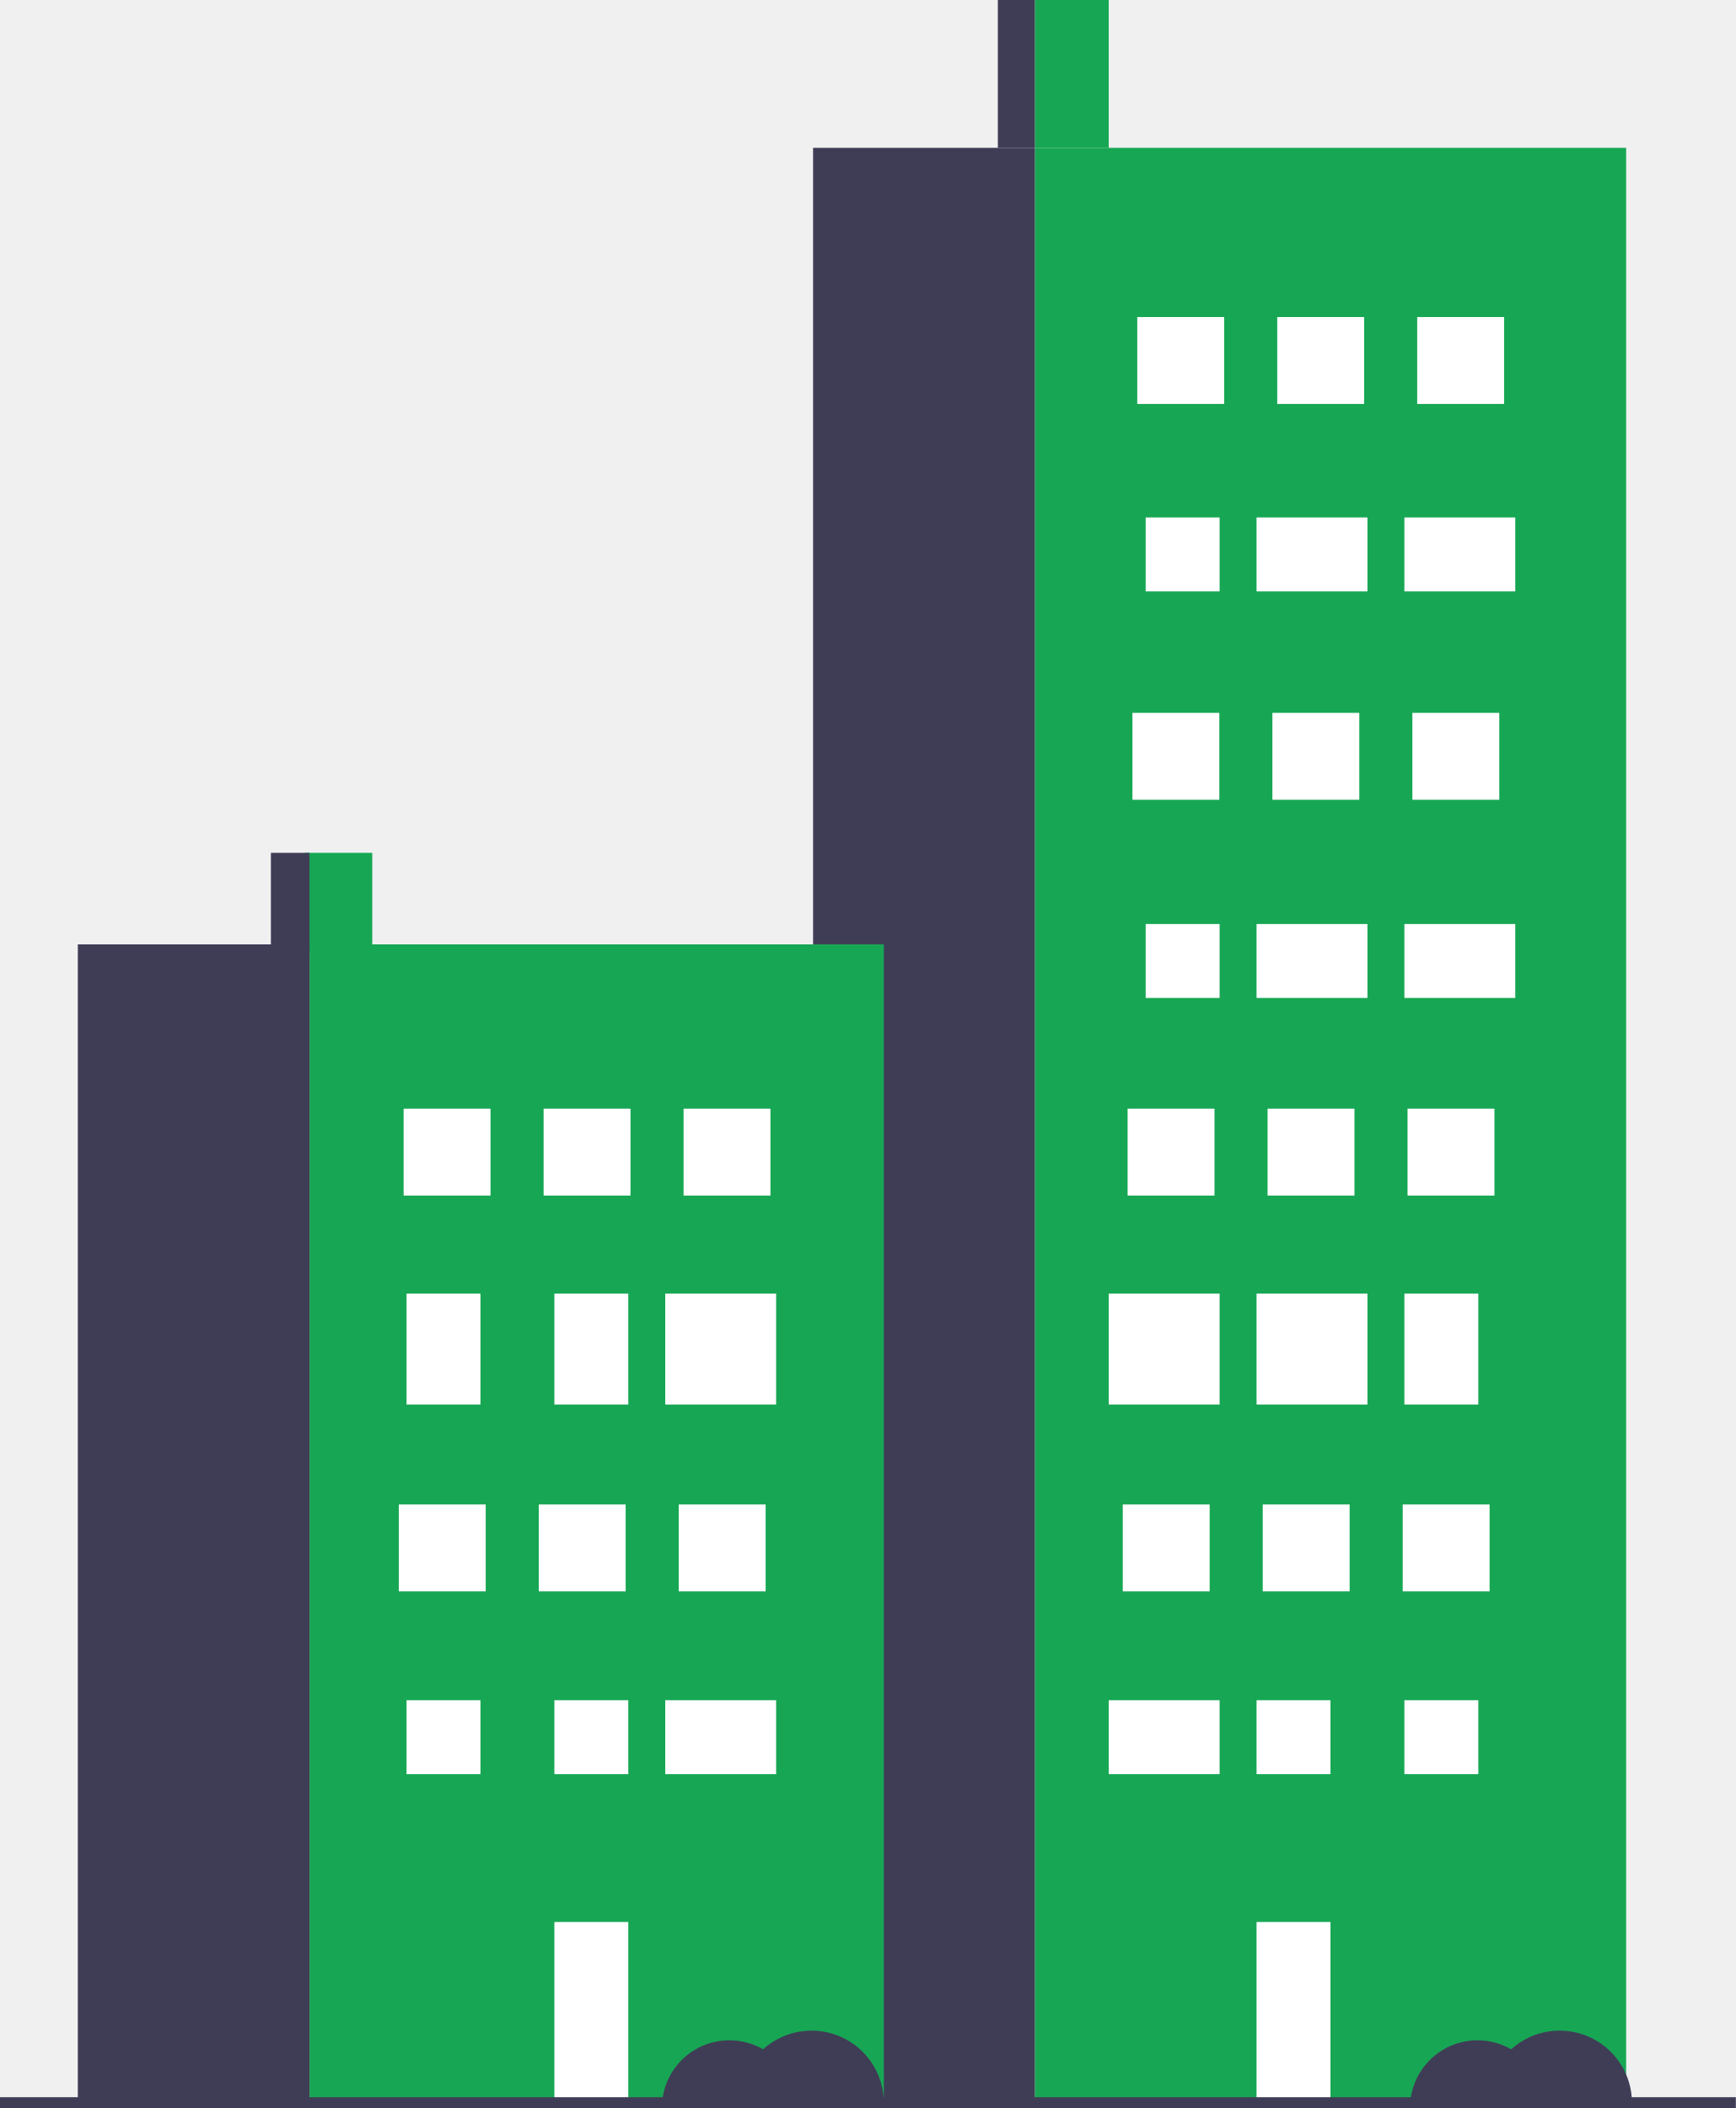
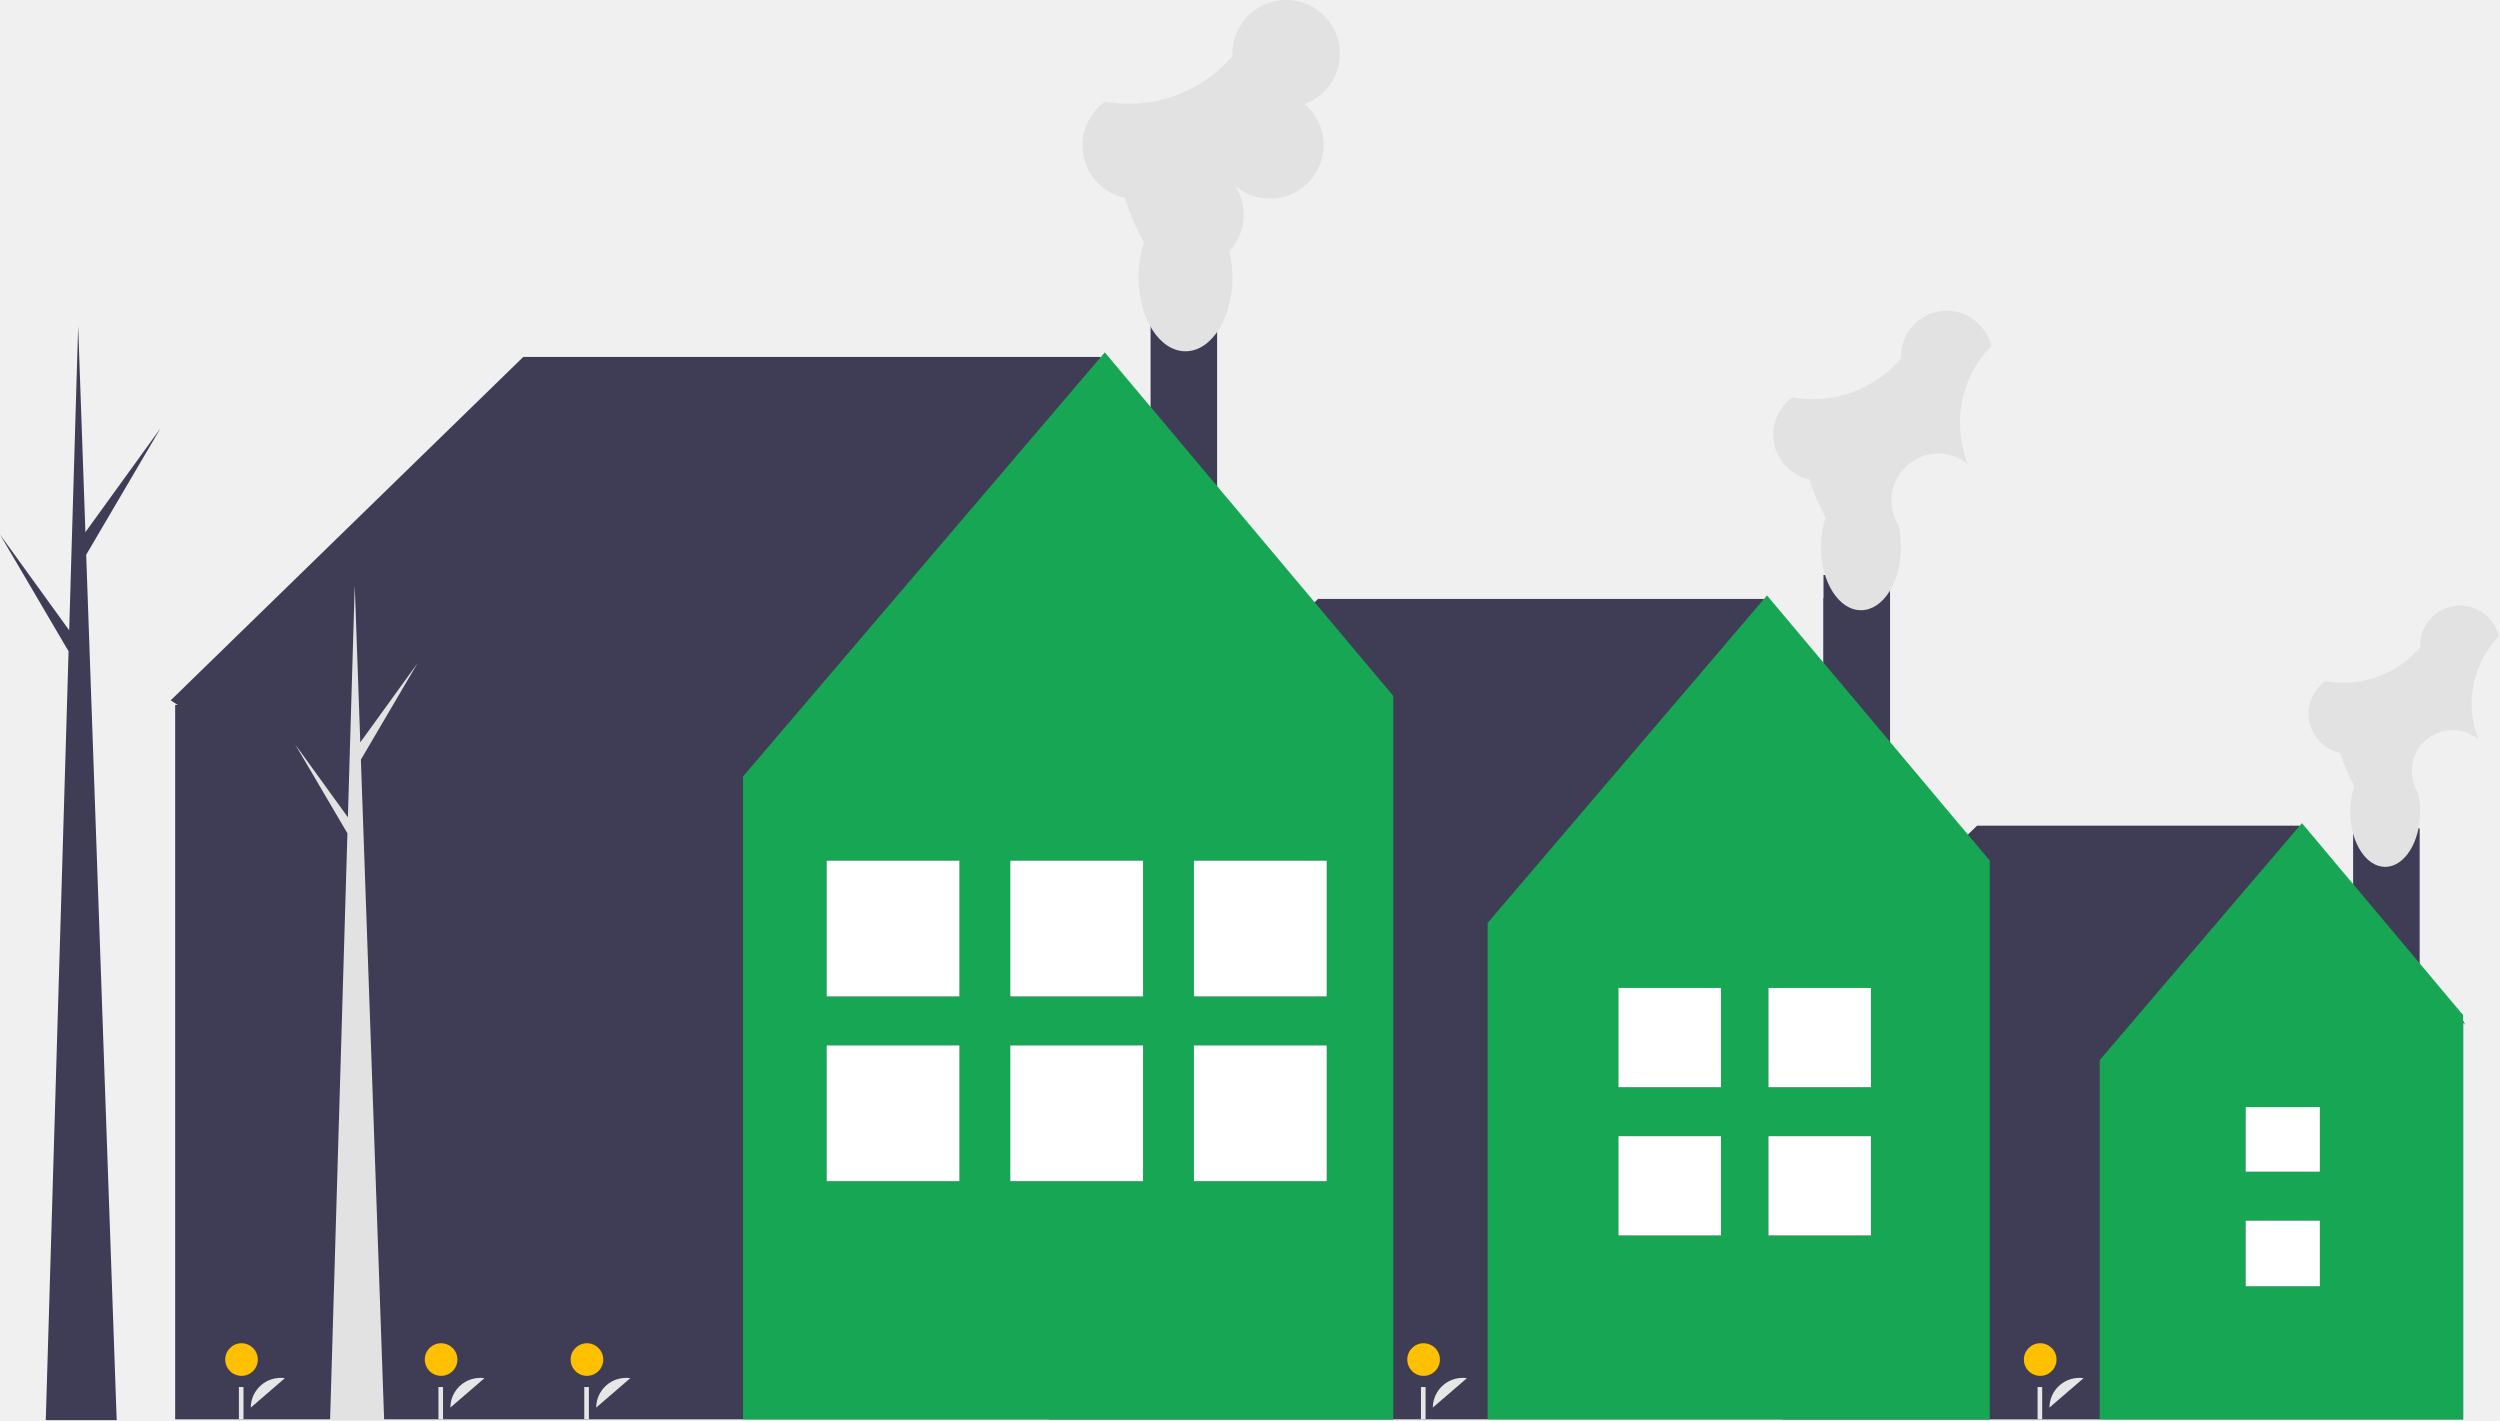
- <svg xmlns="http://www.w3.org/2000/svg" id="Group_453" data-name="Group 453" width="55" height="66.786" viewBox="0 0 55 66.786">
-   <rect id="Rectangle_523" data-name="Rectangle 523" width="2.342" height="4.684" transform="translate(32.788 0)" fill="#17a754" />
-   <rect id="Rectangle_524" data-name="Rectangle 524" width="18.736" height="62.064" transform="translate(32.788 4.684)" fill="#17a754" />
-   <rect id="Rectangle_525" data-name="Rectangle 525" width="7.026" height="62.064" transform="translate(25.762 4.684)" fill="#3f3d56" />
-   <rect id="Rectangle_526" data-name="Rectangle 526" width="2.753" height="2.753" transform="translate(44.904 10.045)" fill="#fff" />
-   <rect id="Rectangle_527" data-name="Rectangle 527" width="2.753" height="2.753" transform="translate(40.469 10.045)" fill="#fff" />
-   <rect id="Rectangle_528" data-name="Rectangle 528" width="2.753" height="2.753" transform="translate(36.034 10.045)" fill="#fff" />
-   <rect id="Rectangle_529" data-name="Rectangle 529" width="3.513" height="2.342" transform="translate(44.498 16.394)" fill="#fff" />
-   <rect id="Rectangle_530" data-name="Rectangle 530" width="3.513" height="2.342" transform="translate(39.814 16.394)" fill="#fff" />
-   <rect id="Rectangle_531" data-name="Rectangle 531" width="2.342" height="2.342" transform="translate(36.301 16.394)" fill="#fff" />
-   <rect id="Rectangle_532" data-name="Rectangle 532" width="2.753" height="2.753" transform="translate(44.751 22.585)" fill="#fff" />
-   <rect id="Rectangle_533" data-name="Rectangle 533" width="2.753" height="2.753" transform="translate(40.316 22.585)" fill="#fff" />
-   <rect id="Rectangle_534" data-name="Rectangle 534" width="2.753" height="2.753" transform="translate(35.881 22.585)" fill="#fff" />
-   <rect id="Rectangle_535" data-name="Rectangle 535" width="3.513" height="2.342" transform="translate(44.498 29.275)" fill="#fff" />
-   <rect id="Rectangle_536" data-name="Rectangle 536" width="3.513" height="2.342" transform="translate(39.814 29.275)" fill="#fff" />
-   <rect id="Rectangle_537" data-name="Rectangle 537" width="2.342" height="2.342" transform="translate(36.301 29.275)" fill="#fff" />
-   <rect id="Rectangle_538" data-name="Rectangle 538" width="2.753" height="2.753" transform="translate(44.598 35.125)" fill="#fff" />
-   <rect id="Rectangle_539" data-name="Rectangle 539" width="2.753" height="2.753" transform="translate(40.163 35.125)" fill="#fff" />
-   <rect id="Rectangle_540" data-name="Rectangle 540" width="2.753" height="2.753" transform="translate(35.728 35.125)" fill="#fff" />
-   <rect id="Rectangle_541" data-name="Rectangle 541" width="2.342" height="3.513" transform="translate(44.498 40.985)" fill="#fff" />
-   <rect id="Rectangle_542" data-name="Rectangle 542" width="3.513" height="3.513" transform="translate(39.814 40.985)" fill="#fff" />
-   <rect id="Rectangle_543" data-name="Rectangle 543" width="3.513" height="3.513" transform="translate(35.13 40.985)" fill="#fff" />
-   <rect id="Rectangle_544" data-name="Rectangle 544" width="2.753" height="2.753" transform="translate(44.445 47.665)" fill="#fff" />
-   <rect id="Rectangle_545" data-name="Rectangle 545" width="2.753" height="2.753" transform="translate(40.01 47.665)" fill="#fff" />
-   <rect id="Rectangle_546" data-name="Rectangle 546" width="2.753" height="2.753" transform="translate(35.575 47.665)" fill="#fff" />
-   <rect id="Rectangle_547" data-name="Rectangle 547" width="2.342" height="2.342" transform="translate(44.498 53.867)" fill="#fff" />
-   <rect id="Rectangle_548" data-name="Rectangle 548" width="2.342" height="2.342" transform="translate(39.814 53.867)" fill="#fff" />
-   <rect id="Rectangle_549" data-name="Rectangle 549" width="2.342" height="5.855" transform="translate(39.814 60.893)" fill="#fff" />
-   <rect id="Rectangle_550" data-name="Rectangle 550" width="3.513" height="2.342" transform="translate(35.13 53.867)" fill="#fff" />
-   <rect id="Rectangle_551" data-name="Rectangle 551" width="1.171" height="4.684" transform="translate(31.617 0)" fill="#3f3d56" />
-   <rect id="Rectangle_552" data-name="Rectangle 552" width="2.141" height="3.172" transform="translate(9.654 27.02)" fill="#17a754" />
-   <rect id="Rectangle_553" data-name="Rectangle 553" width="18.198" height="36.708" transform="translate(9.807 29.92)" fill="#17a754" />
-   <rect id="Rectangle_554" data-name="Rectangle 554" width="7.341" height="36.708" transform="translate(2.466 29.92)" fill="#3f3d56" />
-   <rect id="Rectangle_555" data-name="Rectangle 555" width="2.753" height="2.753" transform="translate(21.659 35.125)" fill="#fff" />
-   <rect id="Rectangle_556" data-name="Rectangle 556" width="2.753" height="2.753" transform="translate(17.224 35.125)" fill="#fff" />
-   <rect id="Rectangle_557" data-name="Rectangle 557" width="2.753" height="2.753" transform="translate(12.789 35.125)" fill="#fff" />
-   <rect id="Rectangle_558" data-name="Rectangle 558" width="3.513" height="3.513" transform="translate(21.078 40.985)" fill="#fff" />
-   <rect id="Rectangle_559" data-name="Rectangle 559" width="2.342" height="3.513" transform="translate(17.565 40.985)" fill="#fff" />
-   <rect id="Rectangle_560" data-name="Rectangle 560" width="2.342" height="3.513" transform="translate(12.881 40.985)" fill="#fff" />
-   <rect id="Rectangle_561" data-name="Rectangle 561" width="2.753" height="2.753" transform="translate(21.506 47.665)" fill="#fff" />
-   <rect id="Rectangle_562" data-name="Rectangle 562" width="2.753" height="2.753" transform="translate(17.071 47.665)" fill="#fff" />
-   <rect id="Rectangle_563" data-name="Rectangle 563" width="2.753" height="2.753" transform="translate(12.636 47.665)" fill="#fff" />
-   <rect id="Rectangle_564" data-name="Rectangle 564" width="3.513" height="2.342" transform="translate(21.078 53.867)" fill="#fff" />
-   <rect id="Rectangle_565" data-name="Rectangle 565" width="2.342" height="2.342" transform="translate(17.565 53.867)" fill="#fff" />
-   <rect id="Rectangle_566" data-name="Rectangle 566" width="2.342" height="5.855" transform="translate(17.565 60.893)" fill="#fff" />
-   <rect id="Rectangle_567" data-name="Rectangle 567" width="2.342" height="2.342" transform="translate(12.881 53.867)" fill="#fff" />
-   <rect id="Rectangle_568" data-name="Rectangle 568" width="1.223" height="3.082" transform="translate(8.583 27.02)" fill="#3f3d56" />
-   <rect id="Rectangle_569" data-name="Rectangle 569" width="55" height="0.343" transform="translate(0 66.444)" fill="#3f3d56" />
-   <path id="Path_1197" data-name="Path 1197" d="M532.011,673.291a2.129,2.129,0,0,1,1.066.286,2.291,2.291,0,0,1,3.828,1.7h-7.027A2.14,2.14,0,0,1,532.011,673.291Z" transform="translate(-485.196 -608.651)" fill="#3f3d56" />
-   <path id="Path_1198" data-name="Path 1198" d="M687.011,673.291a2.129,2.129,0,0,1,1.066.286,2.291,2.291,0,0,1,3.828,1.7h-7.027A2.139,2.139,0,0,1,687.011,673.291Z" transform="translate(-663.9 -608.651)" fill="#3f3d56" />
+ <svg xmlns="http://www.w3.org/2000/svg" id="Group_626" data-name="Group 626" width="95.189" height="54.072" viewBox="0 0 95.189 54.072">
+   <rect id="Rectangle_570" data-name="Rectangle 570" width="2.533" height="8.768" transform="translate(89.597 31.537)" fill="#3f3d56" />
+   <path id="Path_1199" data-name="Path 1199" d="M640.268,301.541l-6.305-7.58H621.688l-7.5,7.306.152.1h-.054v15.2H640.2v-15.2Z" transform="translate(-546.412 -262.522)" fill="#3f3d56" />
+   <path id="Path_1200" data-name="Path 1200" d="M950.128,432.822c0,.011,0,.022,0,.033a7.364,7.364,0,0,0,.537,1.232,3.073,3.073,0,0,0-.157.985c0,1.155.6,2.091,1.33,2.091s1.33-.936,1.33-2.091a3.17,3.17,0,0,0-.087-.743,1.556,1.556,0,0,1,2.307-2.023,3.7,3.7,0,0,1,.779-3.925,1.521,1.521,0,0,0-3,.355c0,.022,0,.044,0,.066a3.861,3.861,0,0,1-3.609,1.293,1.521,1.521,0,0,0,.567,2.725Z" transform="translate(-861.021 -404.156)" fill="#e2e2e2" />
+   <path id="Path_1201" data-name="Path 1201" d="M726.37,293.125l-7.7,9.023v13.676h13.834V300.431Z" transform="translate(-638.722 -261.783)" fill="#17a754" />
+   <rect id="Rectangle_571" data-name="Rectangle 571" width="2.825" height="2.497" transform="translate(85.505 46.478)" fill="#3f3d56" />
+   <rect id="Rectangle_572" data-name="Rectangle 572" width="2.825" height="2.458" transform="translate(85.505 42.155)" fill="#3f3d56" />
+   <rect id="Rectangle_573" data-name="Rectangle 573" width="2.825" height="2.497" transform="translate(85.505 46.478)" fill="#fff" />
+   <rect id="Rectangle_574" data-name="Rectangle 574" width="2.825" height="2.458" transform="translate(85.505 42.155)" fill="#fff" />
+   <path id="Path_1202" data-name="Path 1202" d="M134.977,154.123,123.8,140.816H101.835L88.41,153.892l.271.174h-.1v27.2h46.378v-27.2Z" transform="translate(-81.912 -127.225)" fill="#3f3d56" />
+   <rect id="Rectangle_575" data-name="Rectangle 575" width="2.533" height="8.768" transform="translate(43.809 12.345)" fill="#3f3d56" />
+   <rect id="Rectangle_576" data-name="Rectangle 576" width="2.533" height="8.768" transform="translate(69.431 22.769)" fill="#3f3d56" />
+   <rect id="Rectangle_577" data-name="Rectangle 577" width="2.533" height="8.768" transform="translate(69.431 21.892)" fill="#3f3d56" />
+   <path id="Path_1206" data-name="Path 1206" d="M410.262,230.154l-8.646-10.269H384.653l-10.367,10.1.209.135h-.075v21h35.812v-21Z" transform="translate(-334.471 -197.079)" fill="#3f3d56" />
+   <path id="Path_1207" data-name="Path 1207" d="M529.32,218.73,518.684,231.2v18.9H537.8V228.827Z" transform="translate(-462.04 -196.059)" fill="#17a754" />
+   <path id="Path_1208" data-name="Path 1208" d="M289.184,139.32,275.41,155.468v24.476h24.758V152.4Z" transform="translate(-247.118 -125.903)" fill="#17a754" />
+   <path id="Path_1209" data-name="Path 1209" d="M341.806,680.629a1.14,1.14,0,0,1,1.3-1.121" transform="translate(-324.659 -627.034)" fill="#e6e6e6" />
+   <circle id="Ellipse_60" data-name="Ellipse 60" cx="0.621" cy="0.621" r="0.621" transform="translate(16.174 51.145)" fill="#ffc000" />
+   <rect id="Rectangle_578" data-name="Rectangle 578" width="0.175" height="1.228" transform="translate(16.694 52.812)" fill="#e6e6e6" />
+   <path id="Path_1210" data-name="Path 1210" d="M389.452,680.629a1.14,1.14,0,0,1,1.3-1.121" transform="translate(-366.752 -627.034)" fill="#e6e6e6" />
+   <circle id="Ellipse_61" data-name="Ellipse 61" cx="0.621" cy="0.621" r="0.621" transform="translate(21.727 51.145)" fill="#ffc000" />
+   <rect id="Rectangle_579" data-name="Rectangle 579" width="0.175" height="1.228" transform="translate(22.247 52.812)" fill="#e6e6e6" />
+   <path id="Path_1211" data-name="Path 1211" d="M662.789,680.629a1.14,1.14,0,0,1,1.3-1.121" transform="translate(-608.234 -627.034)" fill="#e6e6e6" />
+   <circle id="Ellipse_62" data-name="Ellipse 62" cx="0.621" cy="0.621" r="0.621" transform="translate(53.583 51.145)" fill="#ffc000" />
+   <rect id="Rectangle_580" data-name="Rectangle 580" width="0.175" height="1.228" transform="translate(54.104 52.812)" fill="#e6e6e6" />
+   <path id="Path_1212" data-name="Path 1212" d="M864.24,680.629a1.14,1.14,0,0,1,1.3-1.121" transform="translate(-786.206 -627.034)" fill="#e6e6e6" />
+   <circle id="Ellipse_63" data-name="Ellipse 63" cx="0.621" cy="0.621" r="0.621" transform="translate(77.061 51.145)" fill="#ffc000" />
+   <rect id="Rectangle_581" data-name="Rectangle 581" width="0.175" height="1.228" transform="translate(77.582 52.812)" fill="#e6e6e6" />
+   <path id="Path_1213" data-name="Path 1213" d="M276.606,680.629a1.14,1.14,0,0,1,1.3-1.121" transform="translate(-267.058 -627.034)" fill="#e6e6e6" />
+   <circle id="Ellipse_64" data-name="Ellipse 64" cx="0.621" cy="0.621" r="0.621" transform="translate(8.575 51.145)" fill="#ffc000" />
+   <rect id="Rectangle_582" data-name="Rectangle 582" width="0.175" height="1.228" transform="translate(9.096 52.812)" fill="#e6e6e6" />
+   <path id="Path_1214" data-name="Path 1214" d="M775.387,337.327c0,.013,0,.025,0,.038a8.451,8.451,0,0,0,.615,1.411,3.516,3.516,0,0,0-.18,1.129c0,1.323.682,2.4,1.524,2.4s1.524-1.072,1.524-2.4a3.631,3.631,0,0,0-.1-.851,1.783,1.783,0,0,1,2.642-2.318,4.24,4.24,0,0,1,.893-4.5,1.742,1.742,0,0,0-3.436.407c0,.025,0,.051,0,.076a4.421,4.421,0,0,1-4.134,1.482,1.742,1.742,0,0,0,.65,3.122Z" transform="translate(-706.489 -319.07)" fill="#e2e2e2" />
+   <path id="Path_1215" data-name="Path 1215" d="M133.73,218.363l-2.181,3.017-.211-5.984-.261,8.836-2.01-2.781,1.992,3.391-.66,22.343h2.059l-.886-25.148Z" transform="translate(-117.831 -193.113)" fill="#e2e2e2" />
+   <path id="Path_1216" data-name="Path 1216" d="M38.766,134.669l-2.857,3.953-.276-7.841-.342,11.577-2.633-3.643,2.61,4.443L34.4,172.432h2.7l-1.161-32.95Z" transform="translate(-32.657 -118.36)" fill="#3f3d56" />
+   <path id="Path_1219" data-name="Path 1219" d="M549.972,236.895c0,.015,0,.03,0,.044a9.93,9.93,0,0,0,.722,1.657,4.131,4.131,0,0,0-.211,1.325c0,1.553.8,2.811,1.789,2.811s1.789-1.259,1.789-2.811a4.252,4.252,0,0,0-.117-1,2.043,2.043,0,0,0,.22-2.488,2.044,2.044,0,1,0,2.649-3.114,2.045,2.045,0,1,0-2.753-1.918c0,.03,0,.06,0,.089a5.19,5.19,0,0,1-4.853,1.739,2.045,2.045,0,0,0,.763,3.664Z" transform="translate(-507.134 -229.357)" fill="#e2e2e2" />
+   <rect id="Rectangle_583" data-name="Rectangle 583" width="5.056" height="5.17" transform="translate(31.475 32.77)" fill="#3f3d56" />
+   <rect id="Rectangle_584" data-name="Rectangle 584" width="5.056" height="5.17" transform="translate(31.475 39.804)" fill="#3f3d56" />
+   <rect id="Rectangle_585" data-name="Rectangle 585" width="5.056" height="5.17" transform="translate(31.475 32.77)" fill="#fff" />
+   <rect id="Rectangle_586" data-name="Rectangle 586" width="5.056" height="5.17" transform="translate(31.475 39.804)" fill="#fff" />
+   <rect id="Rectangle_587" data-name="Rectangle 587" width="5.056" height="5.17" transform="translate(38.467 32.77)" fill="#3f3d56" />
+   <rect id="Rectangle_588" data-name="Rectangle 588" width="5.056" height="5.17" transform="translate(38.467 39.804)" fill="#3f3d56" />
+   <rect id="Rectangle_589" data-name="Rectangle 589" width="5.056" height="5.17" transform="translate(38.467 32.77)" fill="#fff" />
+   <rect id="Rectangle_590" data-name="Rectangle 590" width="5.056" height="5.17" transform="translate(38.467 39.804)" fill="#fff" />
+   <rect id="Rectangle_591" data-name="Rectangle 591" width="5.056" height="5.17" transform="translate(45.46 32.77)" fill="#3f3d56" />
+   <rect id="Rectangle_592" data-name="Rectangle 592" width="5.056" height="5.17" transform="translate(45.46 39.804)" fill="#3f3d56" />
+   <rect id="Rectangle_593" data-name="Rectangle 593" width="5.056" height="5.17" transform="translate(45.46 32.77)" fill="#fff" />
+   <rect id="Rectangle_594" data-name="Rectangle 594" width="5.056" height="5.17" transform="translate(45.46 39.804)" fill="#fff" />
+   <rect id="Rectangle_595" data-name="Rectangle 595" width="3.904" height="3.78" transform="translate(61.623 43.26)" fill="#3f3d56" />
+   <rect id="Rectangle_596" data-name="Rectangle 596" width="3.904" height="3.78" transform="translate(61.623 37.616)" fill="#3f3d56" />
+   <rect id="Rectangle_597" data-name="Rectangle 597" width="3.904" height="3.78" transform="translate(61.623 43.26)" fill="#fff" />
+   <rect id="Rectangle_598" data-name="Rectangle 598" width="3.904" height="3.78" transform="translate(61.623 37.616)" fill="#fff" />
+   <rect id="Rectangle_599" data-name="Rectangle 599" width="3.904" height="3.78" transform="translate(67.334 43.26)" fill="#3f3d56" />
+   <rect id="Rectangle_600" data-name="Rectangle 600" width="3.904" height="3.78" transform="translate(67.334 37.616)" fill="#3f3d56" />
+   <rect id="Rectangle_601" data-name="Rectangle 601" width="3.904" height="3.78" transform="translate(67.334 43.26)" fill="#fff" />
+   <rect id="Rectangle_602" data-name="Rectangle 602" width="3.904" height="3.78" transform="translate(67.334 37.616)" fill="#fff" />
</svg>
